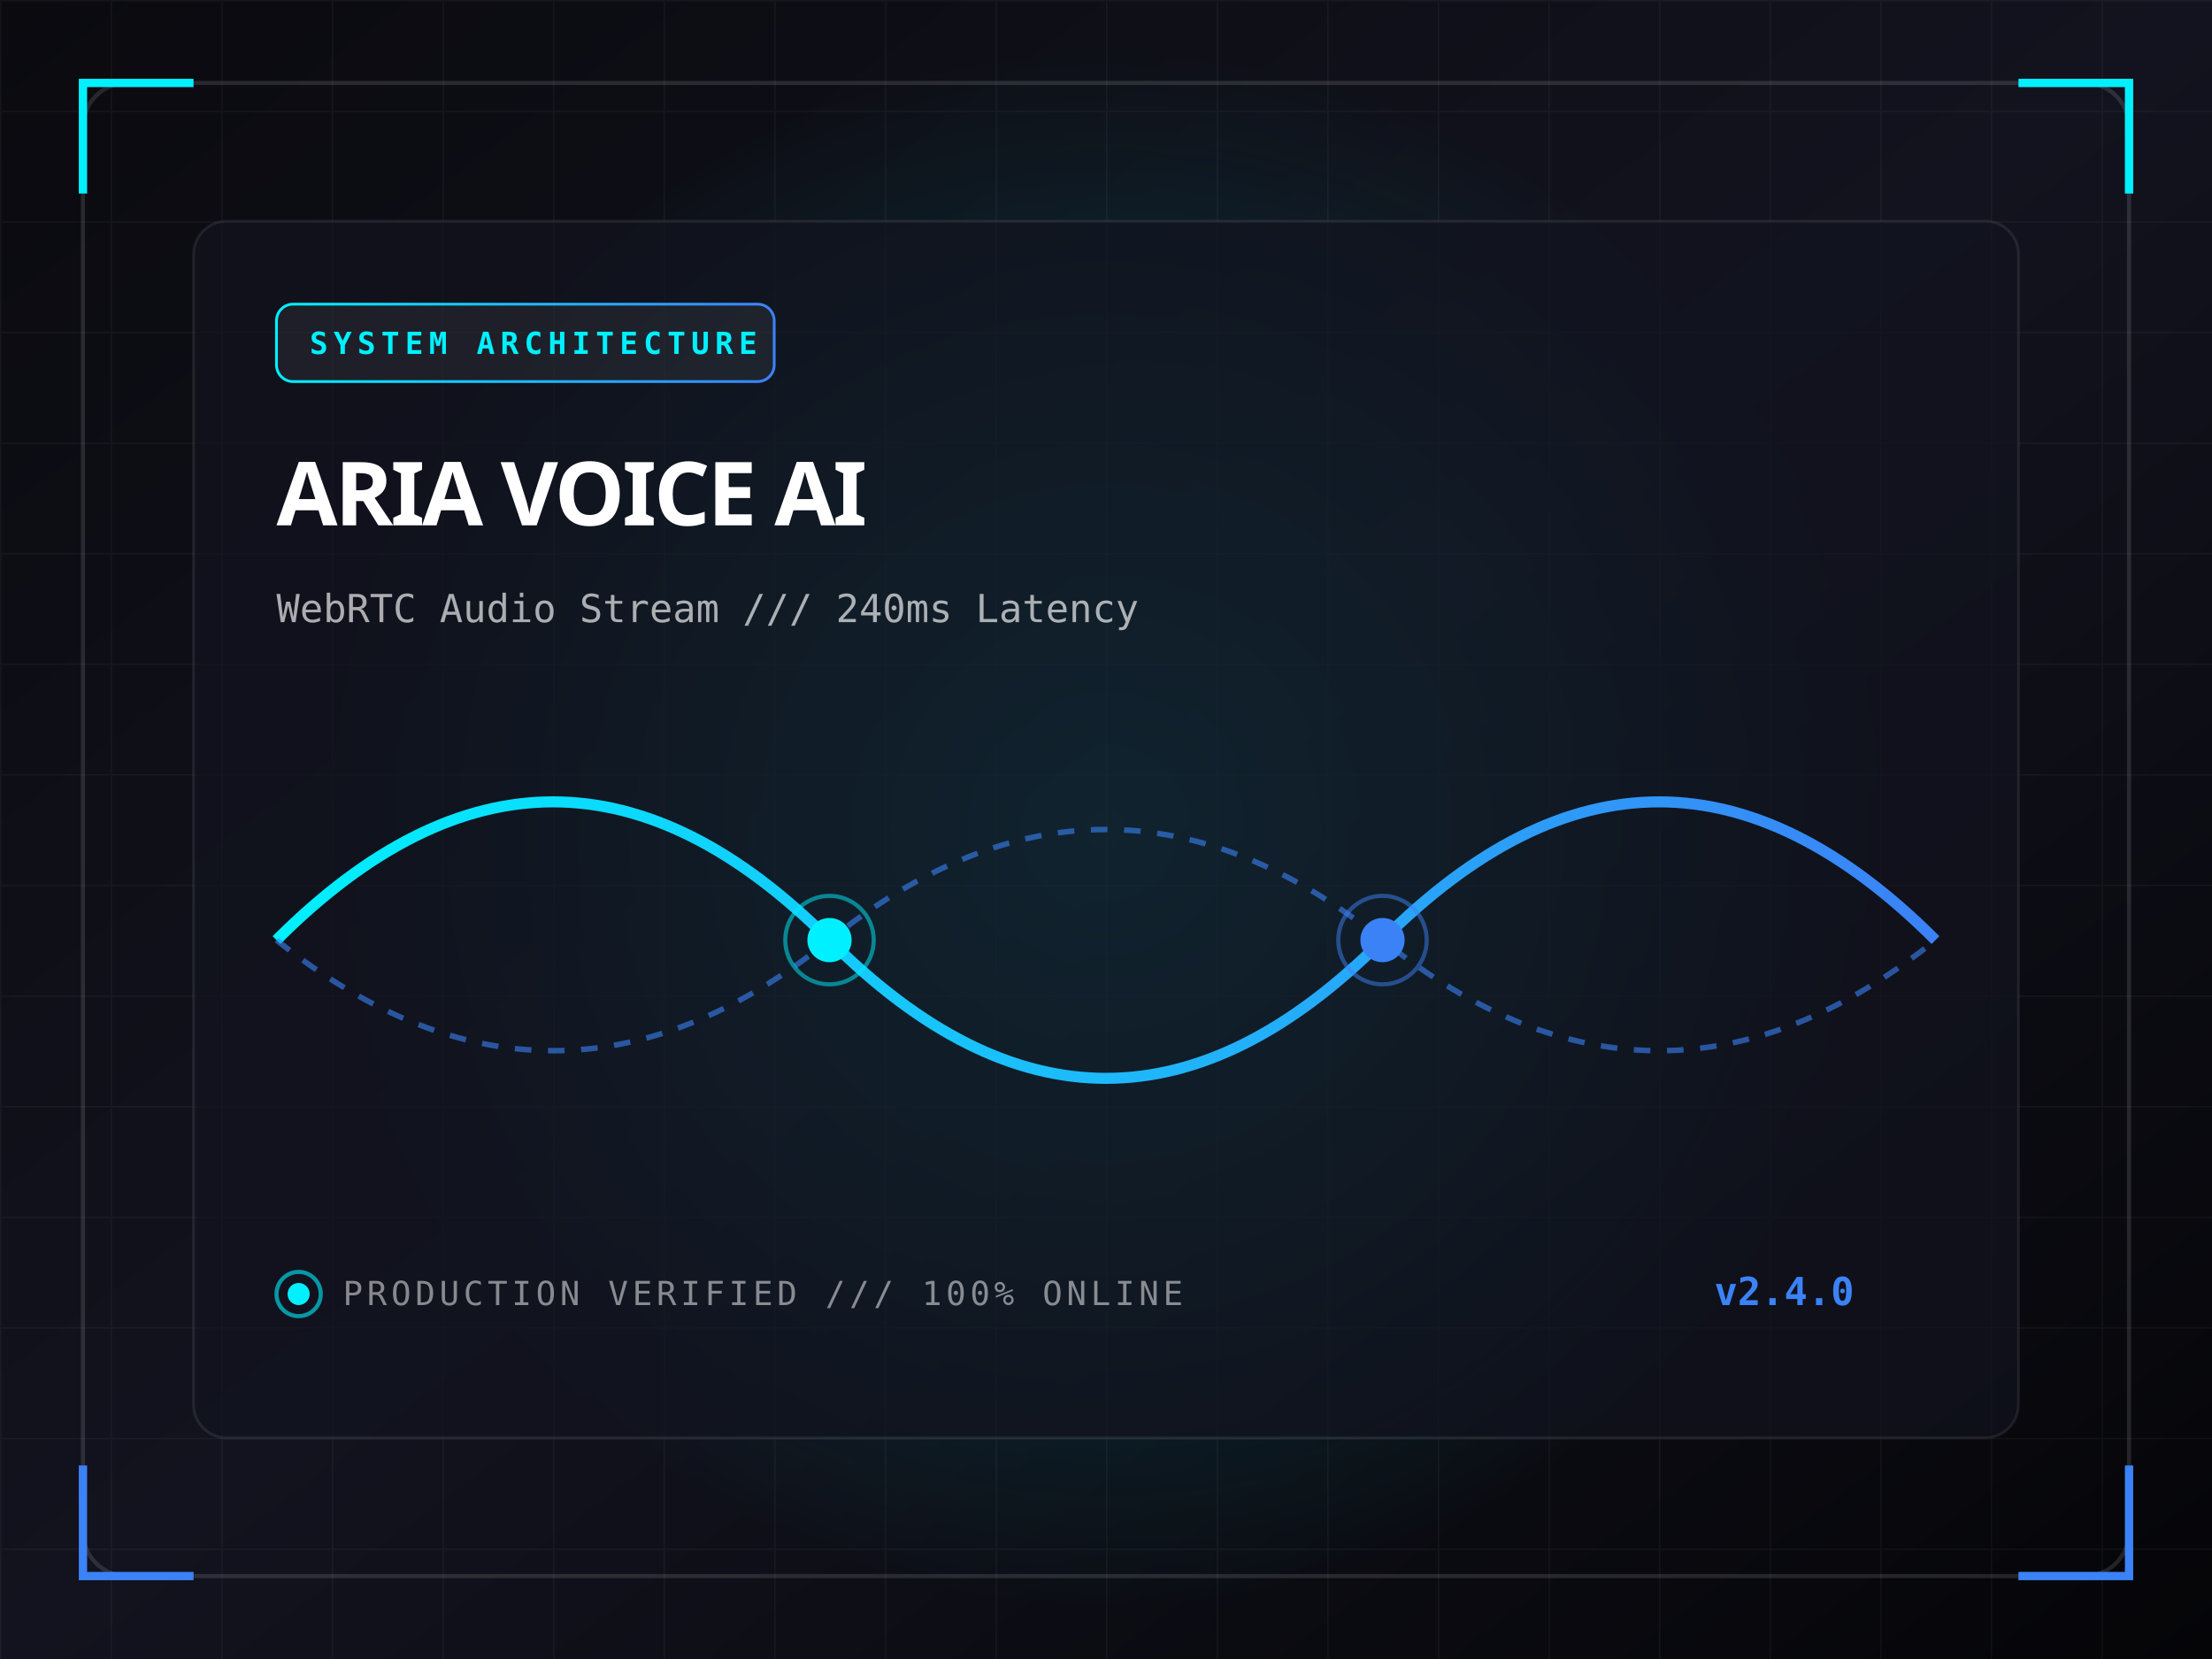
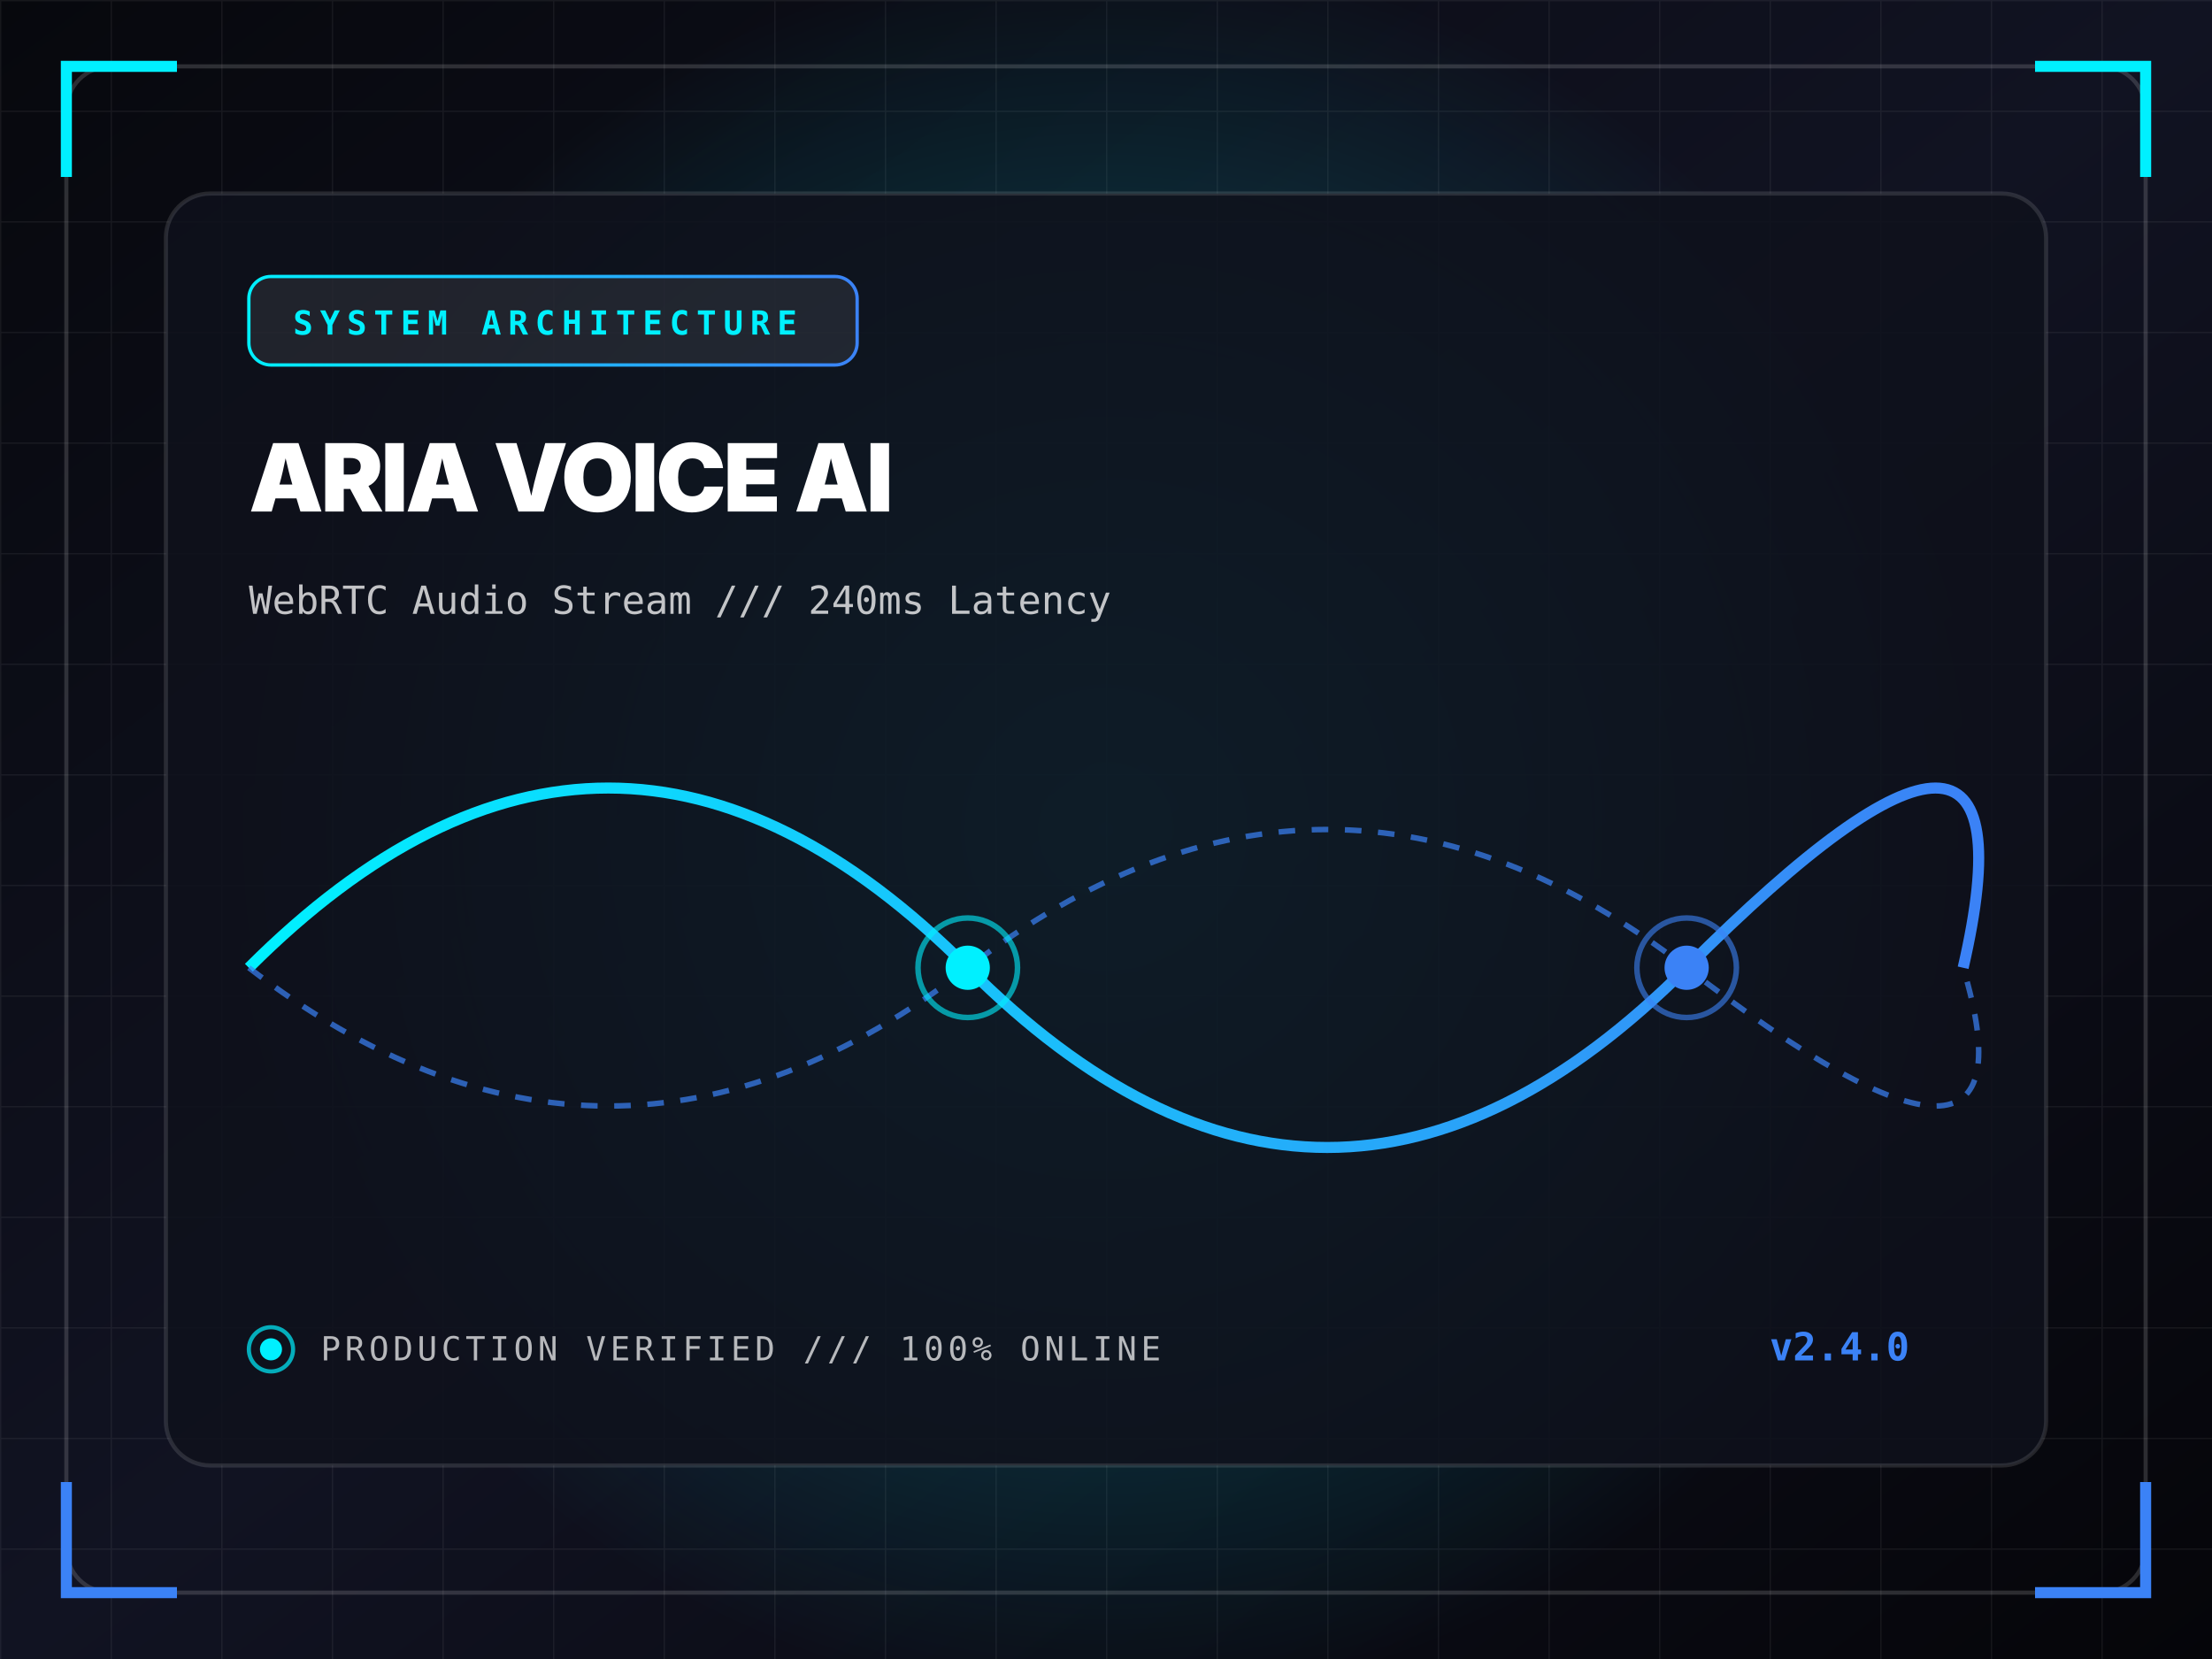
- <svg xmlns="http://www.w3.org/2000/svg" viewBox="0 0 800 600" width="800" height="600">
+ <svg xmlns="http://www.w3.org/2000/svg" viewBox="0 0 800 600" width="100%" height="100%" preserveAspectRatio="xMidYMid slice">
  <defs>
-     <linearGradient id="bg" x1="0%" y1="0%" x2="100%" y2="100%">
-       <stop offset="0%" stop-color="#0a0a0f" />
-       <stop offset="50%" stop-color="#12131e" />
-       <stop offset="100%" stop-color="#050508" />
+     <linearGradient id="bg-aria-01" x1="0%" y1="0%" x2="100%" y2="100%">
+       <stop offset="0%" stop-color="#07080d" />
+       <stop offset="50%" stop-color="#111322" />
+       <stop offset="100%" stop-color="#050509" />
    </linearGradient>
-     <linearGradient id="accent" x1="0%" y1="0%" x2="100%" y2="0%">
+     <linearGradient id="accent-aria-01" x1="0%" y1="0%" x2="100%" y2="0%">
      <stop offset="0%" stop-color="#00f0ff" />
      <stop offset="100%" stop-color="#3b82f6" />
    </linearGradient>
-     <pattern id="grid" width="40" height="40" patternUnits="userSpaceOnUse">
-       <path d="M 40 0 L 0 0 0 40" fill="none" stroke="rgba(255,255,255,0.04)" stroke-width="1" />
+     <pattern id="grid-aria-01" width="40" height="40" patternUnits="userSpaceOnUse">
+       <path d="M 40 0 L 0 0 0 40" fill="none" stroke="rgba(255,255,255,0.06)" stroke-width="1" />
    </pattern>
-     <radialGradient id="glow" cx="50%" cy="50%" r="50%">
-       <stop offset="0%" stop-color="#00f0ff" stop-opacity="0.25" />
+     <radialGradient id="glow-aria-01" cx="50%" cy="50%" r="50%">
+       <stop offset="0%" stop-color="#00f0ff" stop-opacity="0.35" />
      <stop offset="100%" stop-color="#00f0ff" stop-opacity="0" />
    </radialGradient>
  </defs>
-   <rect width="800" height="600" fill="url(#bg)" />
-   <rect width="800" height="600" fill="url(#grid)" />
-   <circle cx="400" cy="300" r="280" fill="url(#glow)" />
-   <rect x="30" y="30" width="740" height="540" fill="none" stroke="rgba(255,255,255,0.12)" stroke-width="1.5" rx="16" />
-   <path d="M 30 70 L 30 30 L 70 30" fill="none" stroke="#00f0ff" stroke-width="3" />
-   <path d="M 770 70 L 770 30 L 730 30" fill="none" stroke="#00f0ff" stroke-width="3" />
-   <path d="M 30 530 L 30 570 L 70 570" fill="none" stroke="#3b82f6" stroke-width="3" />
-   <path d="M 770 530 L 770 570 L 730 570" fill="none" stroke="#3b82f6" stroke-width="3" />
-   <rect x="70" y="80" width="660" height="440" fill="rgba(18, 19, 30, 0.7)" stroke="rgba(255,255,255,0.08)" stroke-width="1" rx="12" />
-   <path d="M 100 340 Q 200 240 300 340 T 500 340 T 700 340" fill="none" stroke="url(#accent)" stroke-width="4" />
-   <path d="M 100 340 Q 200 420 300 340 T 500 340 T 700 340" fill="none" stroke="#3b82f6" stroke-width="2" stroke-dasharray="6,6" opacity="0.6" />
-   <circle cx="300" cy="340" r="8" fill="#00f0ff" />
-   <circle cx="500" cy="340" r="8" fill="#3b82f6" />
-   <circle cx="300" cy="340" r="16" fill="none" stroke="#00f0ff" stroke-width="1.5" opacity="0.5" />
-   <circle cx="500" cy="340" r="16" fill="none" stroke="#3b82f6" stroke-width="1.5" opacity="0.5" />
-   <rect x="100" y="110" width="180" height="28" fill="rgba(255,255,255,0.06)" stroke="url(#accent)" stroke-width="1" rx="6" />
-   <text x="112" y="128" fill="#00f0ff" font-family="monospace" font-size="11" font-weight="bold" letter-spacing="2">SYSTEM ARCHITECTURE</text>
-   <text x="100" y="190" fill="#ffffff" font-family="sans-serif" font-size="32" font-weight="900" letter-spacing="-1">ARIA VOICE AI</text>
-   <text x="100" y="225" fill="rgba(255,255,255,0.65)" font-family="monospace" font-size="14">WebRTC Audio Stream /// 240ms Latency</text>
-   <g transform="translate(100, 460)">
+   <rect width="800" height="600" fill="url(#bg-aria-01)" />
+   <rect width="800" height="600" fill="url(#grid-aria-01)" />
+   <circle cx="400" cy="300" r="320" fill="url(#glow-aria-01)" />
+   <rect x="24" y="24" width="752" height="552" fill="none" stroke="rgba(255,255,255,0.15)" stroke-width="1.5" rx="16" />
+   <path d="M 24 64 L 24 24 L 64 24" fill="none" stroke="#00f0ff" stroke-width="4" />
+   <path d="M 776 64 L 776 24 L 736 24" fill="none" stroke="#00f0ff" stroke-width="4" />
+   <path d="M 24 536 L 24 576 L 64 576" fill="none" stroke="#3b82f6" stroke-width="4" />
+   <path d="M 776 536 L 776 576 L 736 576" fill="none" stroke="#3b82f6" stroke-width="4" />
+   <rect x="60" y="70" width="680" height="460" fill="rgba(15, 17, 28, 0.85)" stroke="rgba(255,255,255,0.12)" stroke-width="1.5" rx="16" />
+   <path d="M 90 350 Q 220 220 350 350 T 610 350 T 710 350" fill="none" stroke="url(#accent-aria-01)" stroke-width="4" />
+   <path d="M 90 350 Q 220 450 350 350 T 610 350 T 710 350" fill="none" stroke="#3b82f6" stroke-width="2" stroke-dasharray="6,6" opacity="0.7" />
+   <circle cx="350" cy="350" r="8" fill="#00f0ff" />
+   <circle cx="610" cy="350" r="8" fill="#3b82f6" />
+   <circle cx="350" cy="350" r="18" fill="none" stroke="#00f0ff" stroke-width="2" opacity="0.6" />
+   <circle cx="610" cy="350" r="18" fill="none" stroke="#3b82f6" stroke-width="2" opacity="0.6" />
+   <rect x="90" y="100" width="220" height="32" fill="rgba(255,255,255,0.08)" stroke="url(#accent-aria-01)" stroke-width="1.2" rx="8" />
+   <text x="106" y="121" fill="#00f0ff" font-family="monospace" font-size="12" font-weight="bold" letter-spacing="2.5">SYSTEM ARCHITECTURE</text>
+   <text x="90" y="185" fill="#ffffff" font-family="system-ui, -apple-system, sans-serif" font-size="34" font-weight="900" letter-spacing="-1">ARIA VOICE AI</text>
+   <text x="90" y="222" fill="rgba(255,255,255,0.75)" font-family="monospace" font-size="14">WebRTC Audio Stream /// 240ms Latency</text>
+   <g transform="translate(90, 480)">
    <circle cx="8" cy="8" r="4" fill="#00f0ff" />
-     <circle cx="8" cy="8" r="8" fill="none" stroke="#00f0ff" stroke-width="1.5" opacity="0.6" />
-     <text x="24" y="12" fill="rgba(255,255,255,0.5)" font-family="monospace" font-size="12" letter-spacing="1.5">PRODUCTION VERIFIED /// 100% ONLINE</text>
+     <circle cx="8" cy="8" r="8" fill="none" stroke="#00f0ff" stroke-width="1.5" opacity="0.7" />
+     <text x="26" y="12" fill="rgba(255,255,255,0.7)" font-family="monospace" font-size="12" letter-spacing="1.5">PRODUCTION VERIFIED /// 100% ONLINE</text>
  </g>
-   <g transform="translate(620, 460)">
+   <g transform="translate(640, 480)">
    <text x="0" y="12" fill="#3b82f6" font-family="monospace" font-size="14" font-weight="bold">v2.4.0</text>
  </g>
</svg>
